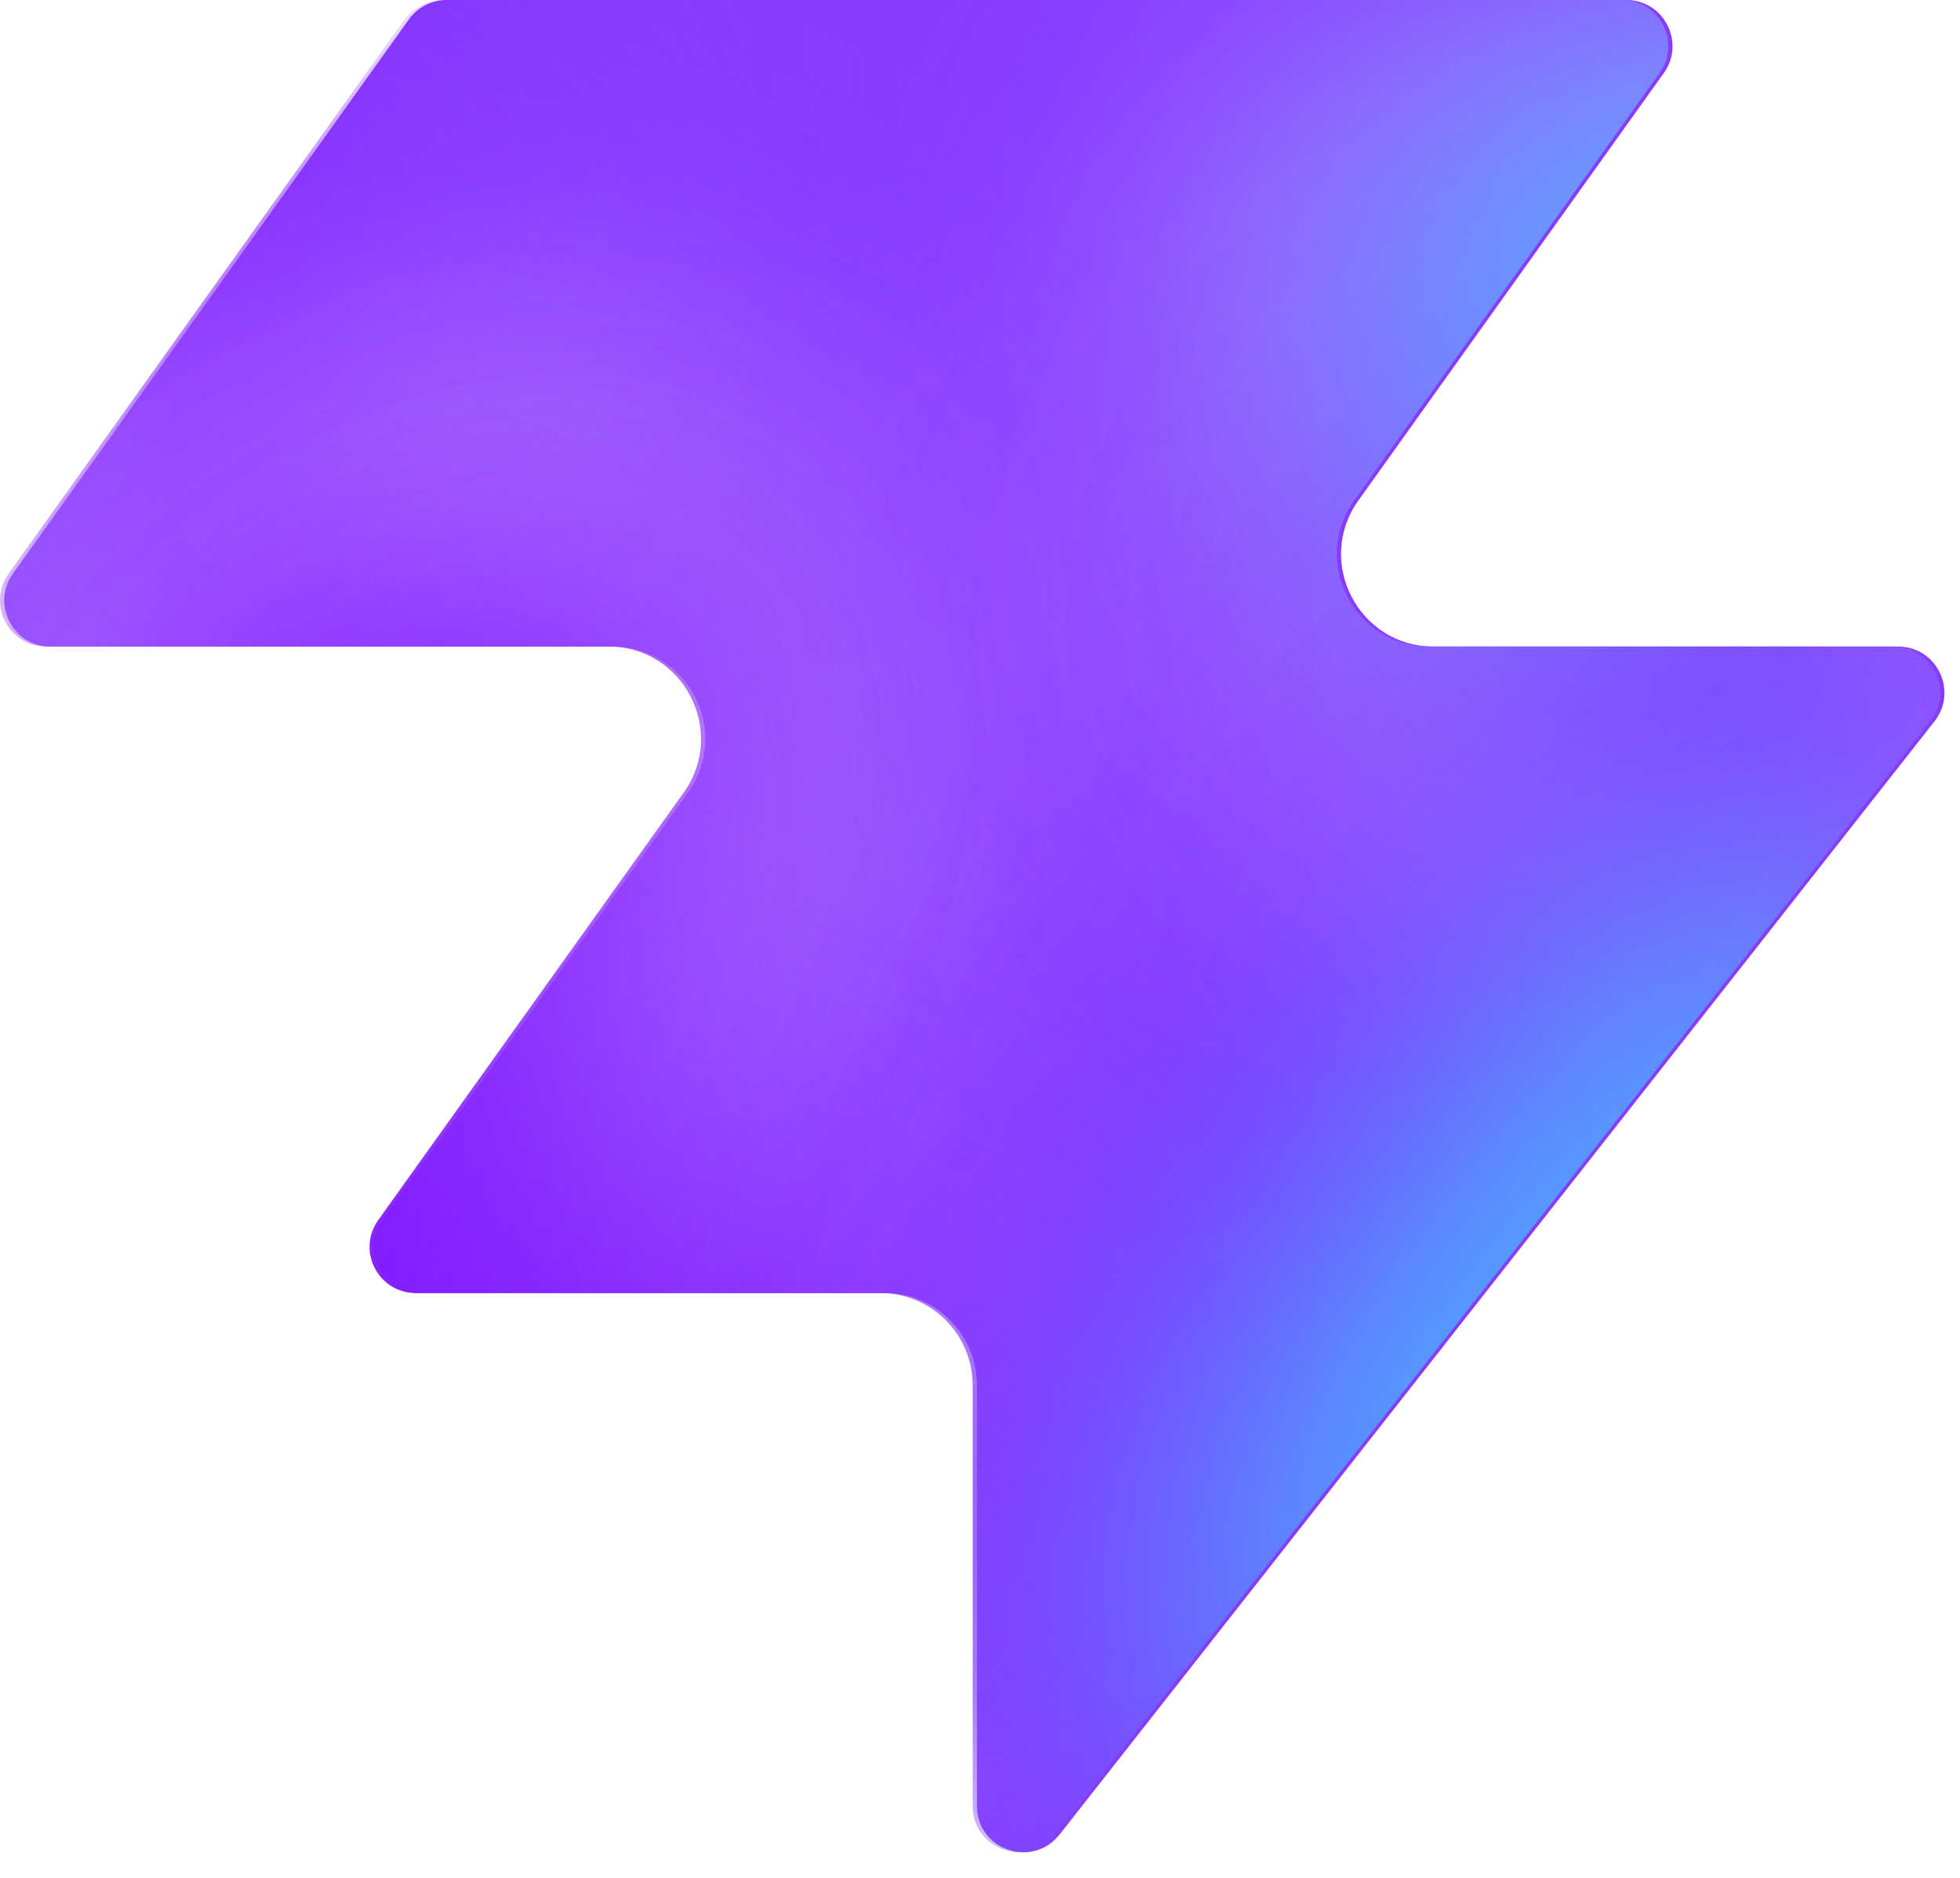
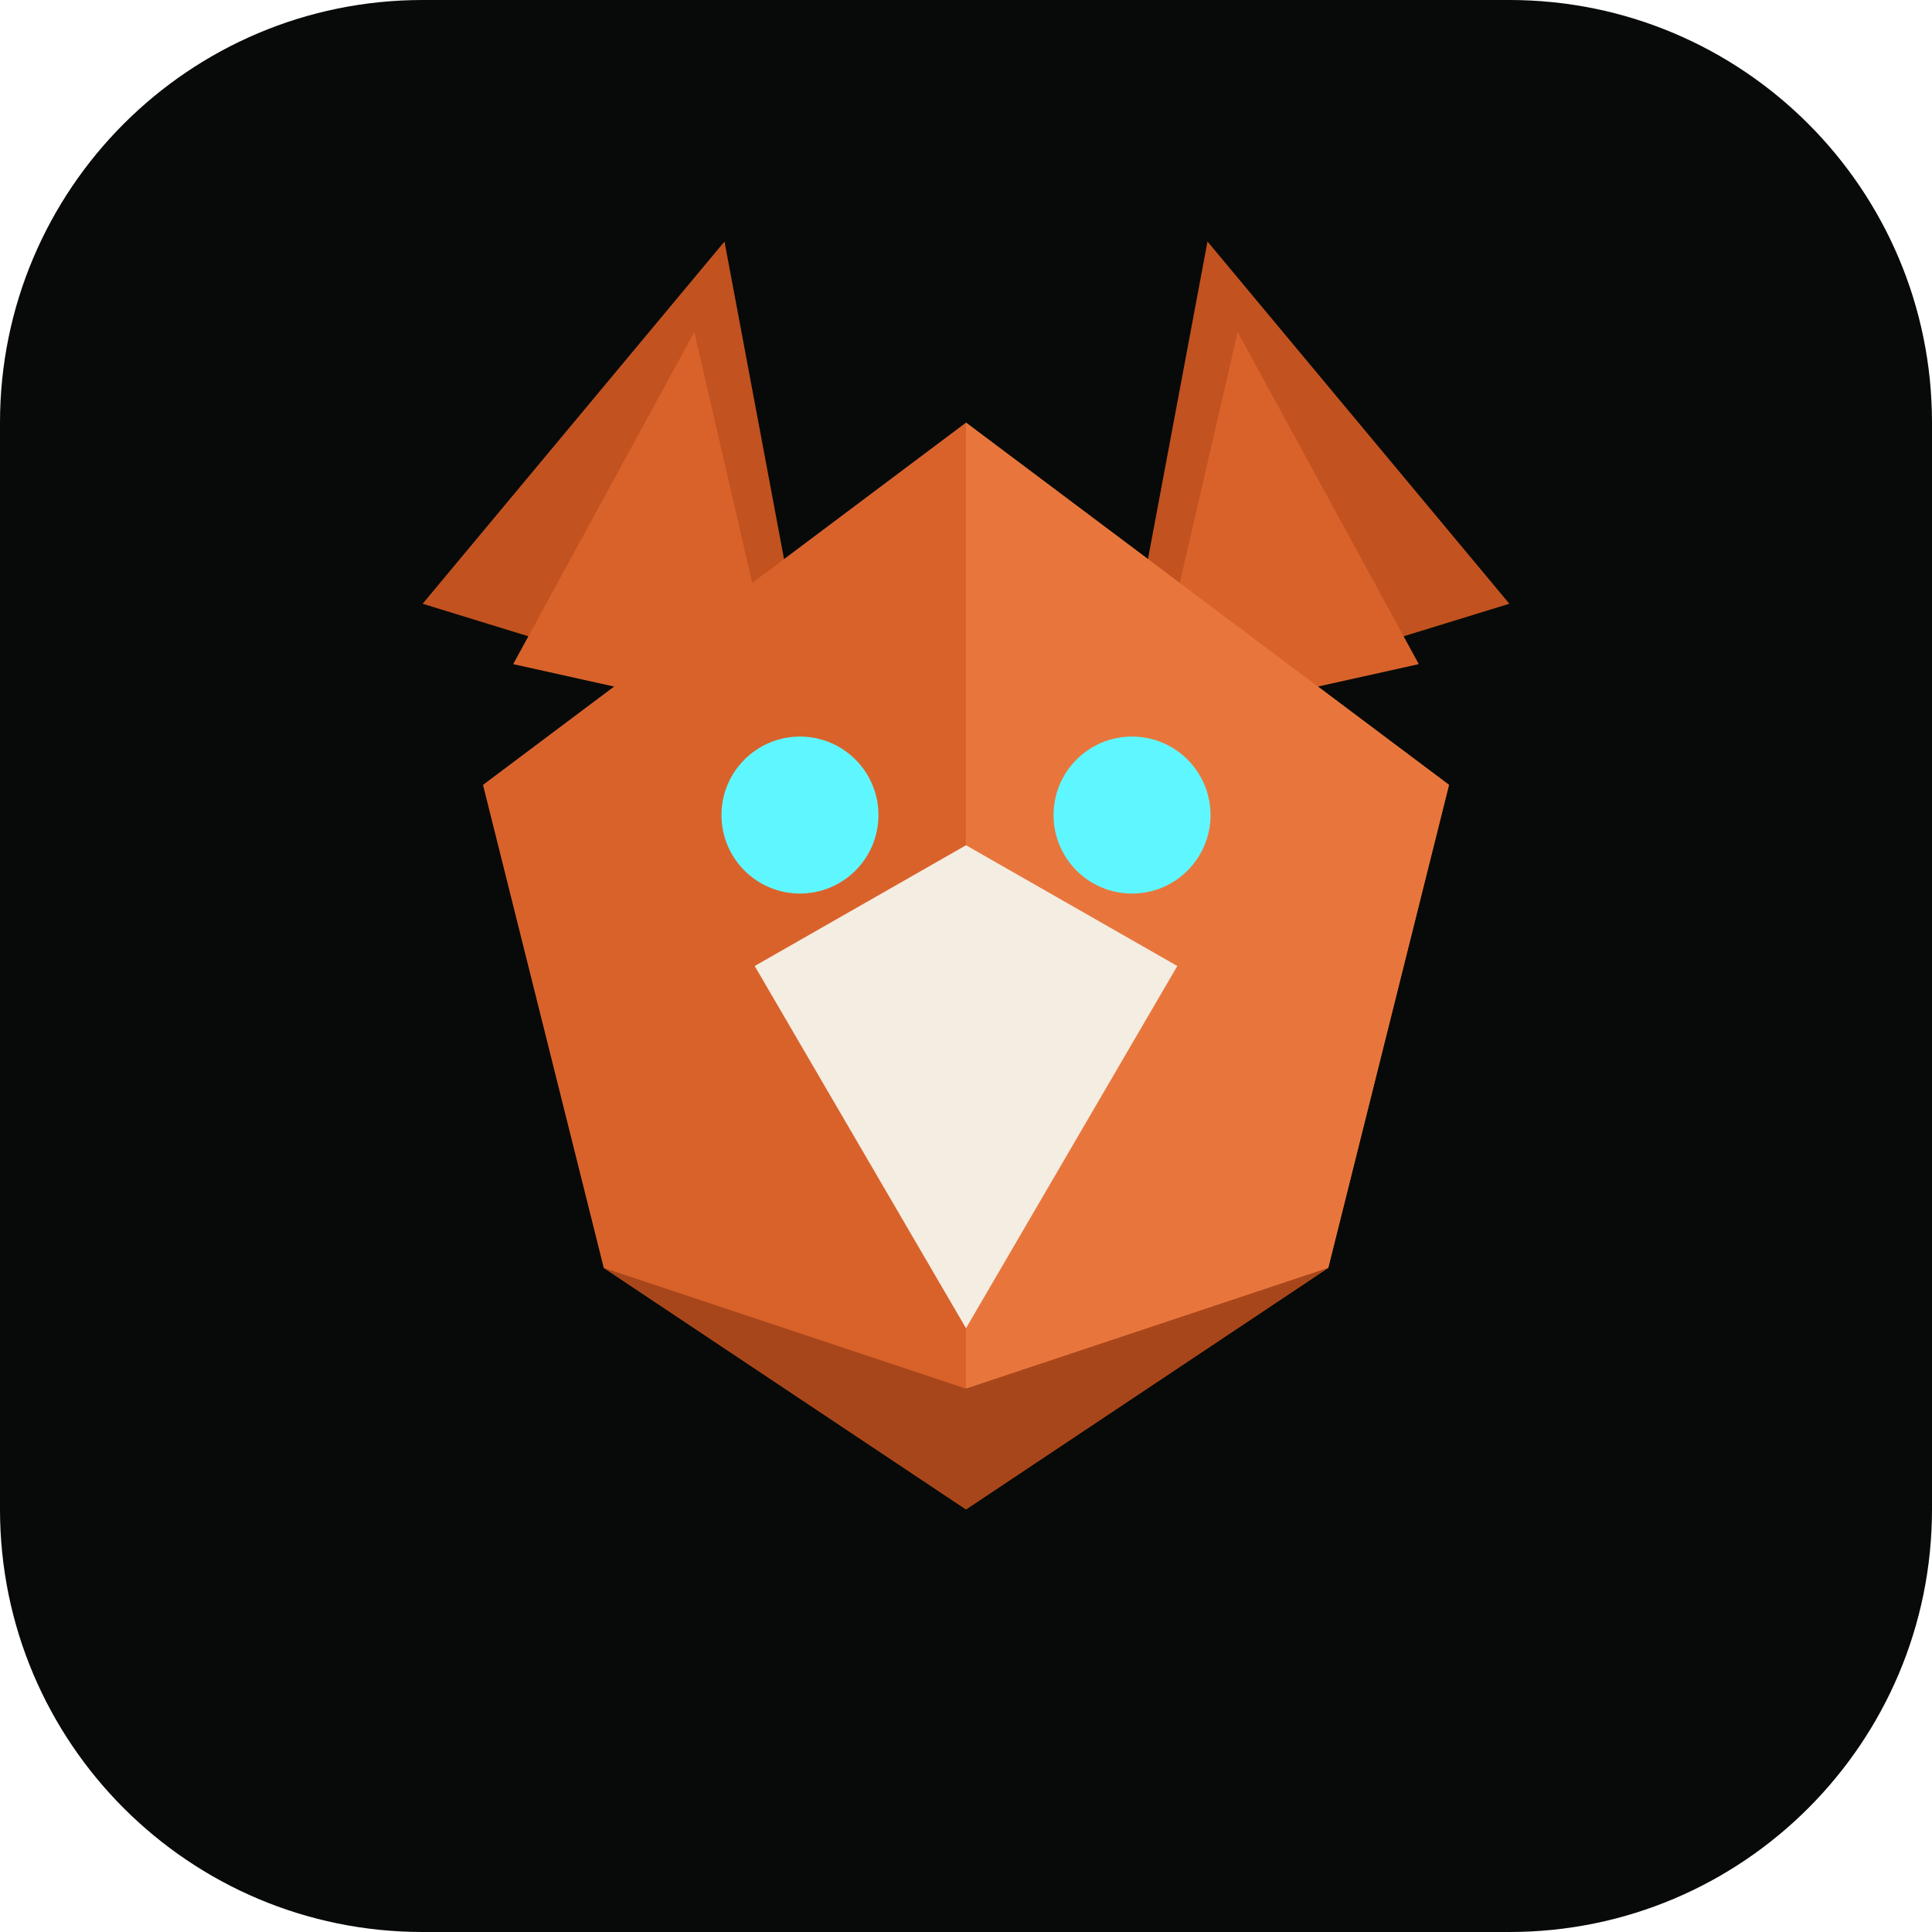
- <svg xmlns="http://www.w3.org/2000/svg" width="48" height="46" fill="none" viewBox="0 0 48 46">
-   <path fill="#863bff" d="M25.946 44.938c-.664.845-2.021.375-2.021-.698V33.937a2.26 2.26 0 0 0-2.262-2.262H10.287c-.92 0-1.456-1.04-.92-1.788l7.48-10.471c1.07-1.497 0-3.578-1.842-3.578H1.237c-.92 0-1.456-1.04-.92-1.788L10.013.474c.214-.297.556-.474.92-.474h28.894c.92 0 1.456 1.04.92 1.788l-7.48 10.471c-1.07 1.498 0 3.579 1.842 3.579h11.377c.943 0 1.473 1.088.89 1.83L25.947 44.94z" style="fill:#863bff;fill:color(display-p3 .525 .23 1);fill-opacity:1" />
-   <mask id="a" width="48" height="46" x="0" y="0" maskUnits="userSpaceOnUse" style="mask-type:alpha">
-     <path fill="#000" d="M25.842 44.938c-.664.844-2.021.375-2.021-.698V33.937a2.26 2.26 0 0 0-2.262-2.262H10.183c-.92 0-1.456-1.04-.92-1.788l7.48-10.471c1.07-1.498 0-3.579-1.842-3.579H1.133c-.92 0-1.456-1.04-.92-1.787L9.91.473c.214-.297.556-.474.92-.474h28.894c.92 0 1.456 1.04.92 1.788l-7.48 10.471c-1.07 1.498 0 3.578 1.842 3.578h11.377c.943 0 1.473 1.088.89 1.832L25.843 44.94z" style="fill:#000;fill-opacity:1" />
-   </mask>
-   <g mask="url(#a)">
-     <g filter="url(#b)">
-       <ellipse cx="5.508" cy="14.704" fill="#ede6ff" rx="5.508" ry="14.704" style="fill:#ede6ff;fill:color(display-p3 .927 .903 1);fill-opacity:1" transform="matrix(.00324 1 1 -.00324 -4.47 31.516)" />
-     </g>
-     <g filter="url(#c)">
-       <ellipse cx="10.399" cy="29.851" fill="#ede6ff" rx="10.399" ry="29.851" style="fill:#ede6ff;fill:color(display-p3 .927 .903 1);fill-opacity:1" transform="matrix(.00324 1 1 -.00324 -39.328 7.883)" />
-     </g>
-     <g filter="url(#d)">
-       <ellipse cx="5.508" cy="30.487" fill="#7e14ff" rx="5.508" ry="30.487" style="fill:#7e14ff;fill:color(display-p3 .492 .077 1);fill-opacity:1" transform="rotate(89.814 -25.913 -14.639)scale(1 -1)" />
-     </g>
-     <g filter="url(#e)">
-       <ellipse cx="5.508" cy="30.599" fill="#7e14ff" rx="5.508" ry="30.599" style="fill:#7e14ff;fill:color(display-p3 .492 .077 1);fill-opacity:1" transform="rotate(89.814 -32.644 -3.334)scale(1 -1)" />
-     </g>
-     <g filter="url(#f)">
-       <ellipse cx="5.508" cy="30.599" fill="#7e14ff" rx="5.508" ry="30.599" style="fill:#7e14ff;fill:color(display-p3 .492 .077 1);fill-opacity:1" transform="matrix(.00324 1 1 -.00324 -34.34 30.47)" />
-     </g>
-     <g filter="url(#g)">
-       <ellipse cx="14.072" cy="22.078" fill="#ede6ff" rx="14.072" ry="22.078" style="fill:#ede6ff;fill:color(display-p3 .927 .903 1);fill-opacity:1" transform="rotate(93.35 24.506 48.493)scale(-1 1)" />
-     </g>
-     <g filter="url(#h)">
-       <ellipse cx="3.47" cy="21.501" fill="#7e14ff" rx="3.47" ry="21.501" style="fill:#7e14ff;fill:color(display-p3 .492 .077 1);fill-opacity:1" transform="rotate(89.009 28.708 47.59)scale(-1 1)" />
-     </g>
-     <g filter="url(#i)">
-       <ellipse cx="3.47" cy="21.501" fill="#7e14ff" rx="3.47" ry="21.501" style="fill:#7e14ff;fill:color(display-p3 .492 .077 1);fill-opacity:1" transform="rotate(89.009 28.708 47.59)scale(-1 1)" />
-     </g>
-     <g filter="url(#j)">
-       <ellipse cx=".387" cy="8.972" fill="#7e14ff" rx="4.407" ry="29.108" style="fill:#7e14ff;fill:color(display-p3 .492 .077 1);fill-opacity:1" transform="rotate(39.51 .387 8.972)" />
-     </g>
-     <g filter="url(#k)">
-       <ellipse cx="47.523" cy="-6.092" fill="#7e14ff" rx="4.407" ry="29.108" style="fill:#7e14ff;fill:color(display-p3 .492 .077 1);fill-opacity:1" transform="rotate(37.892 47.523 -6.092)" />
-     </g>
-     <g filter="url(#l)">
-       <ellipse cx="41.412" cy="6.333" fill="#47bfff" rx="5.971" ry="9.665" style="fill:#47bfff;fill:color(display-p3 .28 .748 1);fill-opacity:1" transform="rotate(37.892 41.412 6.333)" />
-     </g>
-     <g filter="url(#m)">
-       <ellipse cx="-1.879" cy="38.332" fill="#7e14ff" rx="4.407" ry="29.108" style="fill:#7e14ff;fill:color(display-p3 .492 .077 1);fill-opacity:1" transform="rotate(37.892 -1.88 38.332)" />
-     </g>
-     <g filter="url(#n)">
-       <ellipse cx="-1.879" cy="38.332" fill="#7e14ff" rx="4.407" ry="29.108" style="fill:#7e14ff;fill:color(display-p3 .492 .077 1);fill-opacity:1" transform="rotate(37.892 -1.88 38.332)" />
-     </g>
-     <g filter="url(#o)">
-       <ellipse cx="35.651" cy="29.907" fill="#7e14ff" rx="4.407" ry="29.108" style="fill:#7e14ff;fill:color(display-p3 .492 .077 1);fill-opacity:1" transform="rotate(37.892 35.651 29.907)" />
-     </g>
-     <g filter="url(#p)">
-       <ellipse cx="38.418" cy="32.4" fill="#47bfff" rx="5.971" ry="15.297" style="fill:#47bfff;fill:color(display-p3 .28 .748 1);fill-opacity:1" transform="rotate(37.892 38.418 32.4)" />
-     </g>
-   </g>
-   <defs>
-     <filter id="b" width="60.045" height="41.654" x="-19.77" y="16.149" color-interpolation-filters="sRGB" filterUnits="userSpaceOnUse">
-       <feFlood flood-opacity="0" result="BackgroundImageFix" />
-       <feBlend in="SourceGraphic" in2="BackgroundImageFix" result="shape" />
-       <feGaussianBlur result="effect1_foregroundBlur_2002_17158" stdDeviation="7.659" />
-     </filter>
-     <filter id="c" width="90.34" height="51.437" x="-54.613" y="-7.533" color-interpolation-filters="sRGB" filterUnits="userSpaceOnUse">
-       <feFlood flood-opacity="0" result="BackgroundImageFix" />
-       <feBlend in="SourceGraphic" in2="BackgroundImageFix" result="shape" />
-       <feGaussianBlur result="effect1_foregroundBlur_2002_17158" stdDeviation="7.659" />
-     </filter>
-     <filter id="d" width="79.355" height="29.4" x="-49.64" y="2.03" color-interpolation-filters="sRGB" filterUnits="userSpaceOnUse">
-       <feFlood flood-opacity="0" result="BackgroundImageFix" />
-       <feBlend in="SourceGraphic" in2="BackgroundImageFix" result="shape" />
-       <feGaussianBlur result="effect1_foregroundBlur_2002_17158" stdDeviation="4.596" />
-     </filter>
-     <filter id="e" width="79.579" height="29.4" x="-45.045" y="20.029" color-interpolation-filters="sRGB" filterUnits="userSpaceOnUse">
-       <feFlood flood-opacity="0" result="BackgroundImageFix" />
-       <feBlend in="SourceGraphic" in2="BackgroundImageFix" result="shape" />
-       <feGaussianBlur result="effect1_foregroundBlur_2002_17158" stdDeviation="4.596" />
-     </filter>
-     <filter id="f" width="79.579" height="29.4" x="-43.513" y="21.178" color-interpolation-filters="sRGB" filterUnits="userSpaceOnUse">
-       <feFlood flood-opacity="0" result="BackgroundImageFix" />
-       <feBlend in="SourceGraphic" in2="BackgroundImageFix" result="shape" />
-       <feGaussianBlur result="effect1_foregroundBlur_2002_17158" stdDeviation="4.596" />
-     </filter>
-     <filter id="g" width="74.749" height="58.852" x="15.756" y="-17.901" color-interpolation-filters="sRGB" filterUnits="userSpaceOnUse">
-       <feFlood flood-opacity="0" result="BackgroundImageFix" />
-       <feBlend in="SourceGraphic" in2="BackgroundImageFix" result="shape" />
-       <feGaussianBlur result="effect1_foregroundBlur_2002_17158" stdDeviation="7.659" />
-     </filter>
-     <filter id="h" width="61.377" height="25.362" x="23.548" y="2.284" color-interpolation-filters="sRGB" filterUnits="userSpaceOnUse">
-       <feFlood flood-opacity="0" result="BackgroundImageFix" />
-       <feBlend in="SourceGraphic" in2="BackgroundImageFix" result="shape" />
-       <feGaussianBlur result="effect1_foregroundBlur_2002_17158" stdDeviation="4.596" />
-     </filter>
-     <filter id="i" width="61.377" height="25.362" x="23.548" y="2.284" color-interpolation-filters="sRGB" filterUnits="userSpaceOnUse">
-       <feFlood flood-opacity="0" result="BackgroundImageFix" />
-       <feBlend in="SourceGraphic" in2="BackgroundImageFix" result="shape" />
-       <feGaussianBlur result="effect1_foregroundBlur_2002_17158" stdDeviation="4.596" />
-     </filter>
-     <filter id="j" width="56.045" height="63.649" x="-27.636" y="-22.853" color-interpolation-filters="sRGB" filterUnits="userSpaceOnUse">
-       <feFlood flood-opacity="0" result="BackgroundImageFix" />
-       <feBlend in="SourceGraphic" in2="BackgroundImageFix" result="shape" />
-       <feGaussianBlur result="effect1_foregroundBlur_2002_17158" stdDeviation="4.596" />
-     </filter>
-     <filter id="k" width="54.814" height="64.646" x="20.116" y="-38.415" color-interpolation-filters="sRGB" filterUnits="userSpaceOnUse">
-       <feFlood flood-opacity="0" result="BackgroundImageFix" />
-       <feBlend in="SourceGraphic" in2="BackgroundImageFix" result="shape" />
-       <feGaussianBlur result="effect1_foregroundBlur_2002_17158" stdDeviation="4.596" />
-     </filter>
-     <filter id="l" width="33.541" height="35.313" x="24.641" y="-11.323" color-interpolation-filters="sRGB" filterUnits="userSpaceOnUse">
-       <feFlood flood-opacity="0" result="BackgroundImageFix" />
-       <feBlend in="SourceGraphic" in2="BackgroundImageFix" result="shape" />
-       <feGaussianBlur result="effect1_foregroundBlur_2002_17158" stdDeviation="4.596" />
-     </filter>
-     <filter id="m" width="54.814" height="64.646" x="-29.286" y="6.009" color-interpolation-filters="sRGB" filterUnits="userSpaceOnUse">
-       <feFlood flood-opacity="0" result="BackgroundImageFix" />
-       <feBlend in="SourceGraphic" in2="BackgroundImageFix" result="shape" />
-       <feGaussianBlur result="effect1_foregroundBlur_2002_17158" stdDeviation="4.596" />
-     </filter>
-     <filter id="n" width="54.814" height="64.646" x="-29.286" y="6.009" color-interpolation-filters="sRGB" filterUnits="userSpaceOnUse">
-       <feFlood flood-opacity="0" result="BackgroundImageFix" />
-       <feBlend in="SourceGraphic" in2="BackgroundImageFix" result="shape" />
-       <feGaussianBlur result="effect1_foregroundBlur_2002_17158" stdDeviation="4.596" />
-     </filter>
-     <filter id="o" width="54.814" height="64.646" x="8.244" y="-2.416" color-interpolation-filters="sRGB" filterUnits="userSpaceOnUse">
-       <feFlood flood-opacity="0" result="BackgroundImageFix" />
-       <feBlend in="SourceGraphic" in2="BackgroundImageFix" result="shape" />
-       <feGaussianBlur result="effect1_foregroundBlur_2002_17158" stdDeviation="4.596" />
-     </filter>
-     <filter id="p" width="39.409" height="43.623" x="18.713" y="10.588" color-interpolation-filters="sRGB" filterUnits="userSpaceOnUse">
-       <feFlood flood-opacity="0" result="BackgroundImageFix" />
-       <feBlend in="SourceGraphic" in2="BackgroundImageFix" result="shape" />
-       <feGaussianBlur result="effect1_foregroundBlur_2002_17158" stdDeviation="4.596" />
-     </filter>
-   </defs>
+ <svg xmlns="http://www.w3.org/2000/svg" width="64" height="64" viewBox="0 0 64 64">
+   <rect width="64" height="64" rx="14" fill="#070a08" />
+   <path d="M14 20 L24 8 L27 24 Z" fill="#c2521f" />
+   <path d="M50 20 L40 8 L37 24 Z" fill="#c2521f" />
+   <path d="M17 22 L23 11 L26 24 Z" fill="#d9622b" />
+   <path d="M47 22 L41 11 L38 24 Z" fill="#d9622b" />
+   <path d="M32 14 L48 26 L44 42 L32 50 L20 42 L16 26 Z" fill="#d9622b" />
+   <path d="M32 14 L48 26 L44 42 L32 46 Z" fill="#e8763c" />
+   <path d="M20 42 L32 46 L32 50 Z" fill="#a8461b" />
+   <path d="M44 42 L32 46 L32 50 Z" fill="#a8461b" />
+   <path d="M25 32 L32 28 L39 32 L32 44 Z" fill="#f4ede2" />
+   <circle cx="26.5" cy="27" r="2.6" fill="#5ff7ff" />
+   <circle cx="37.5" cy="27" r="2.6" fill="#5ff7ff" />
</svg>
